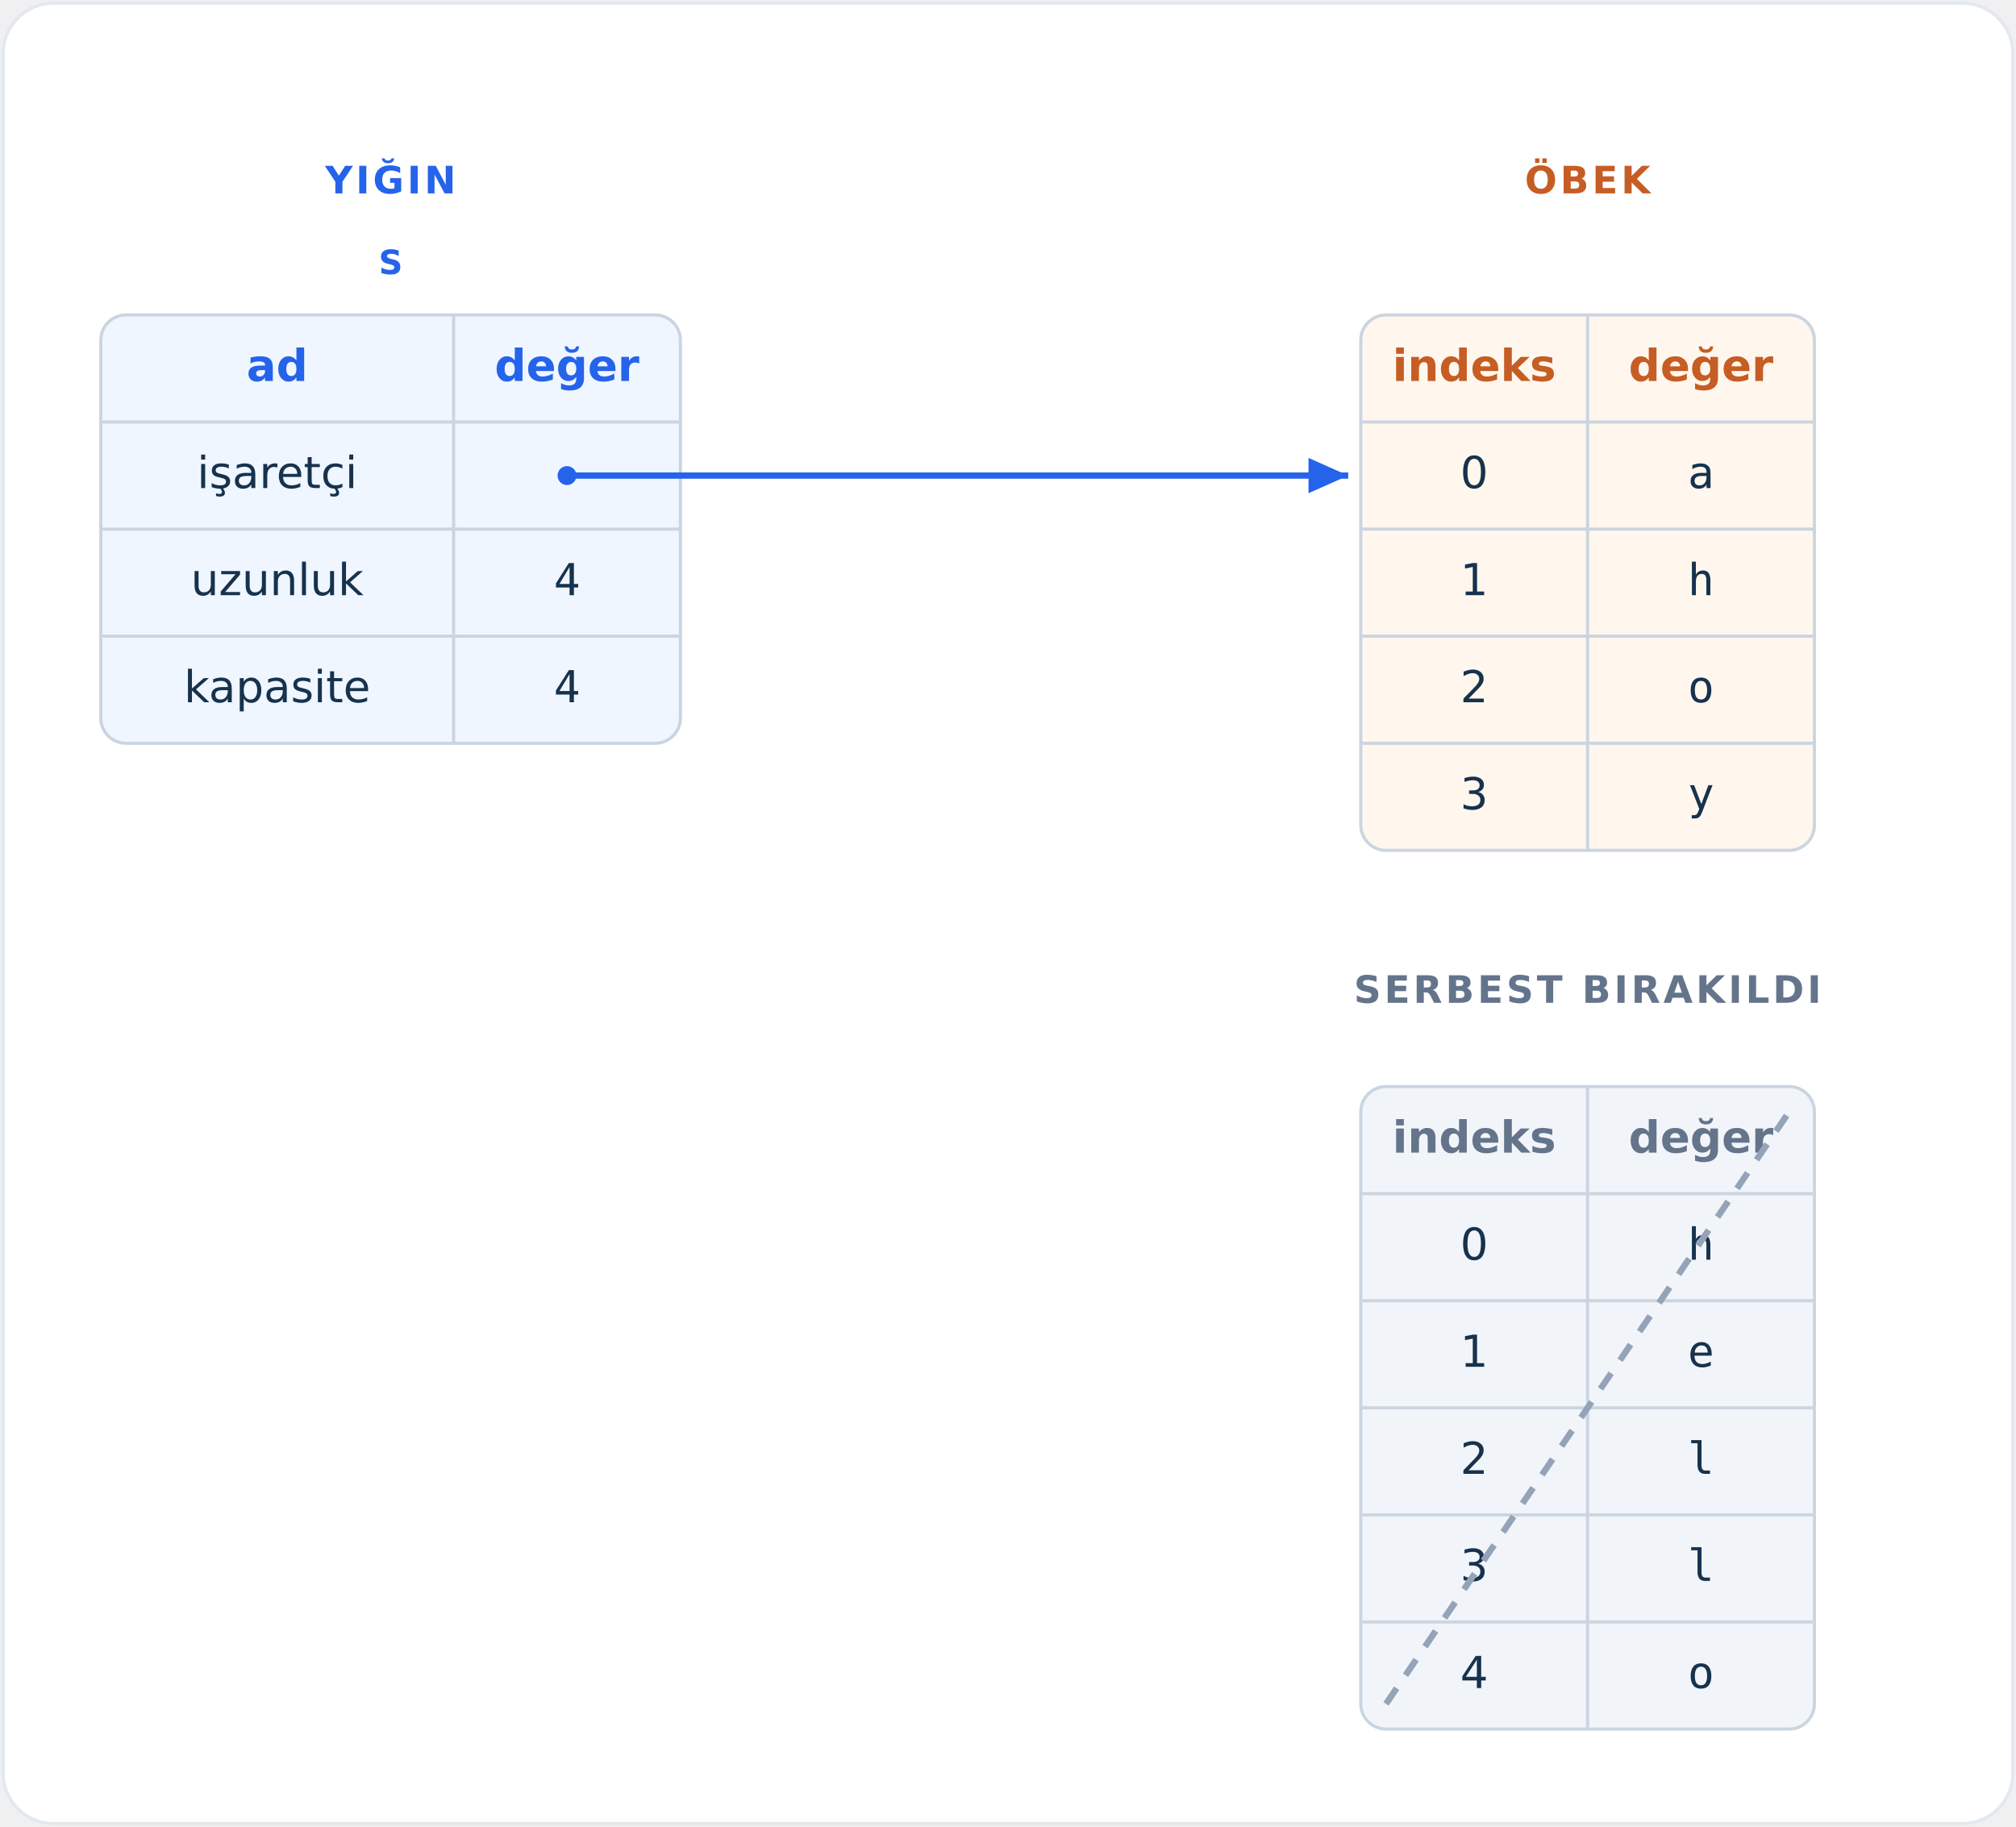
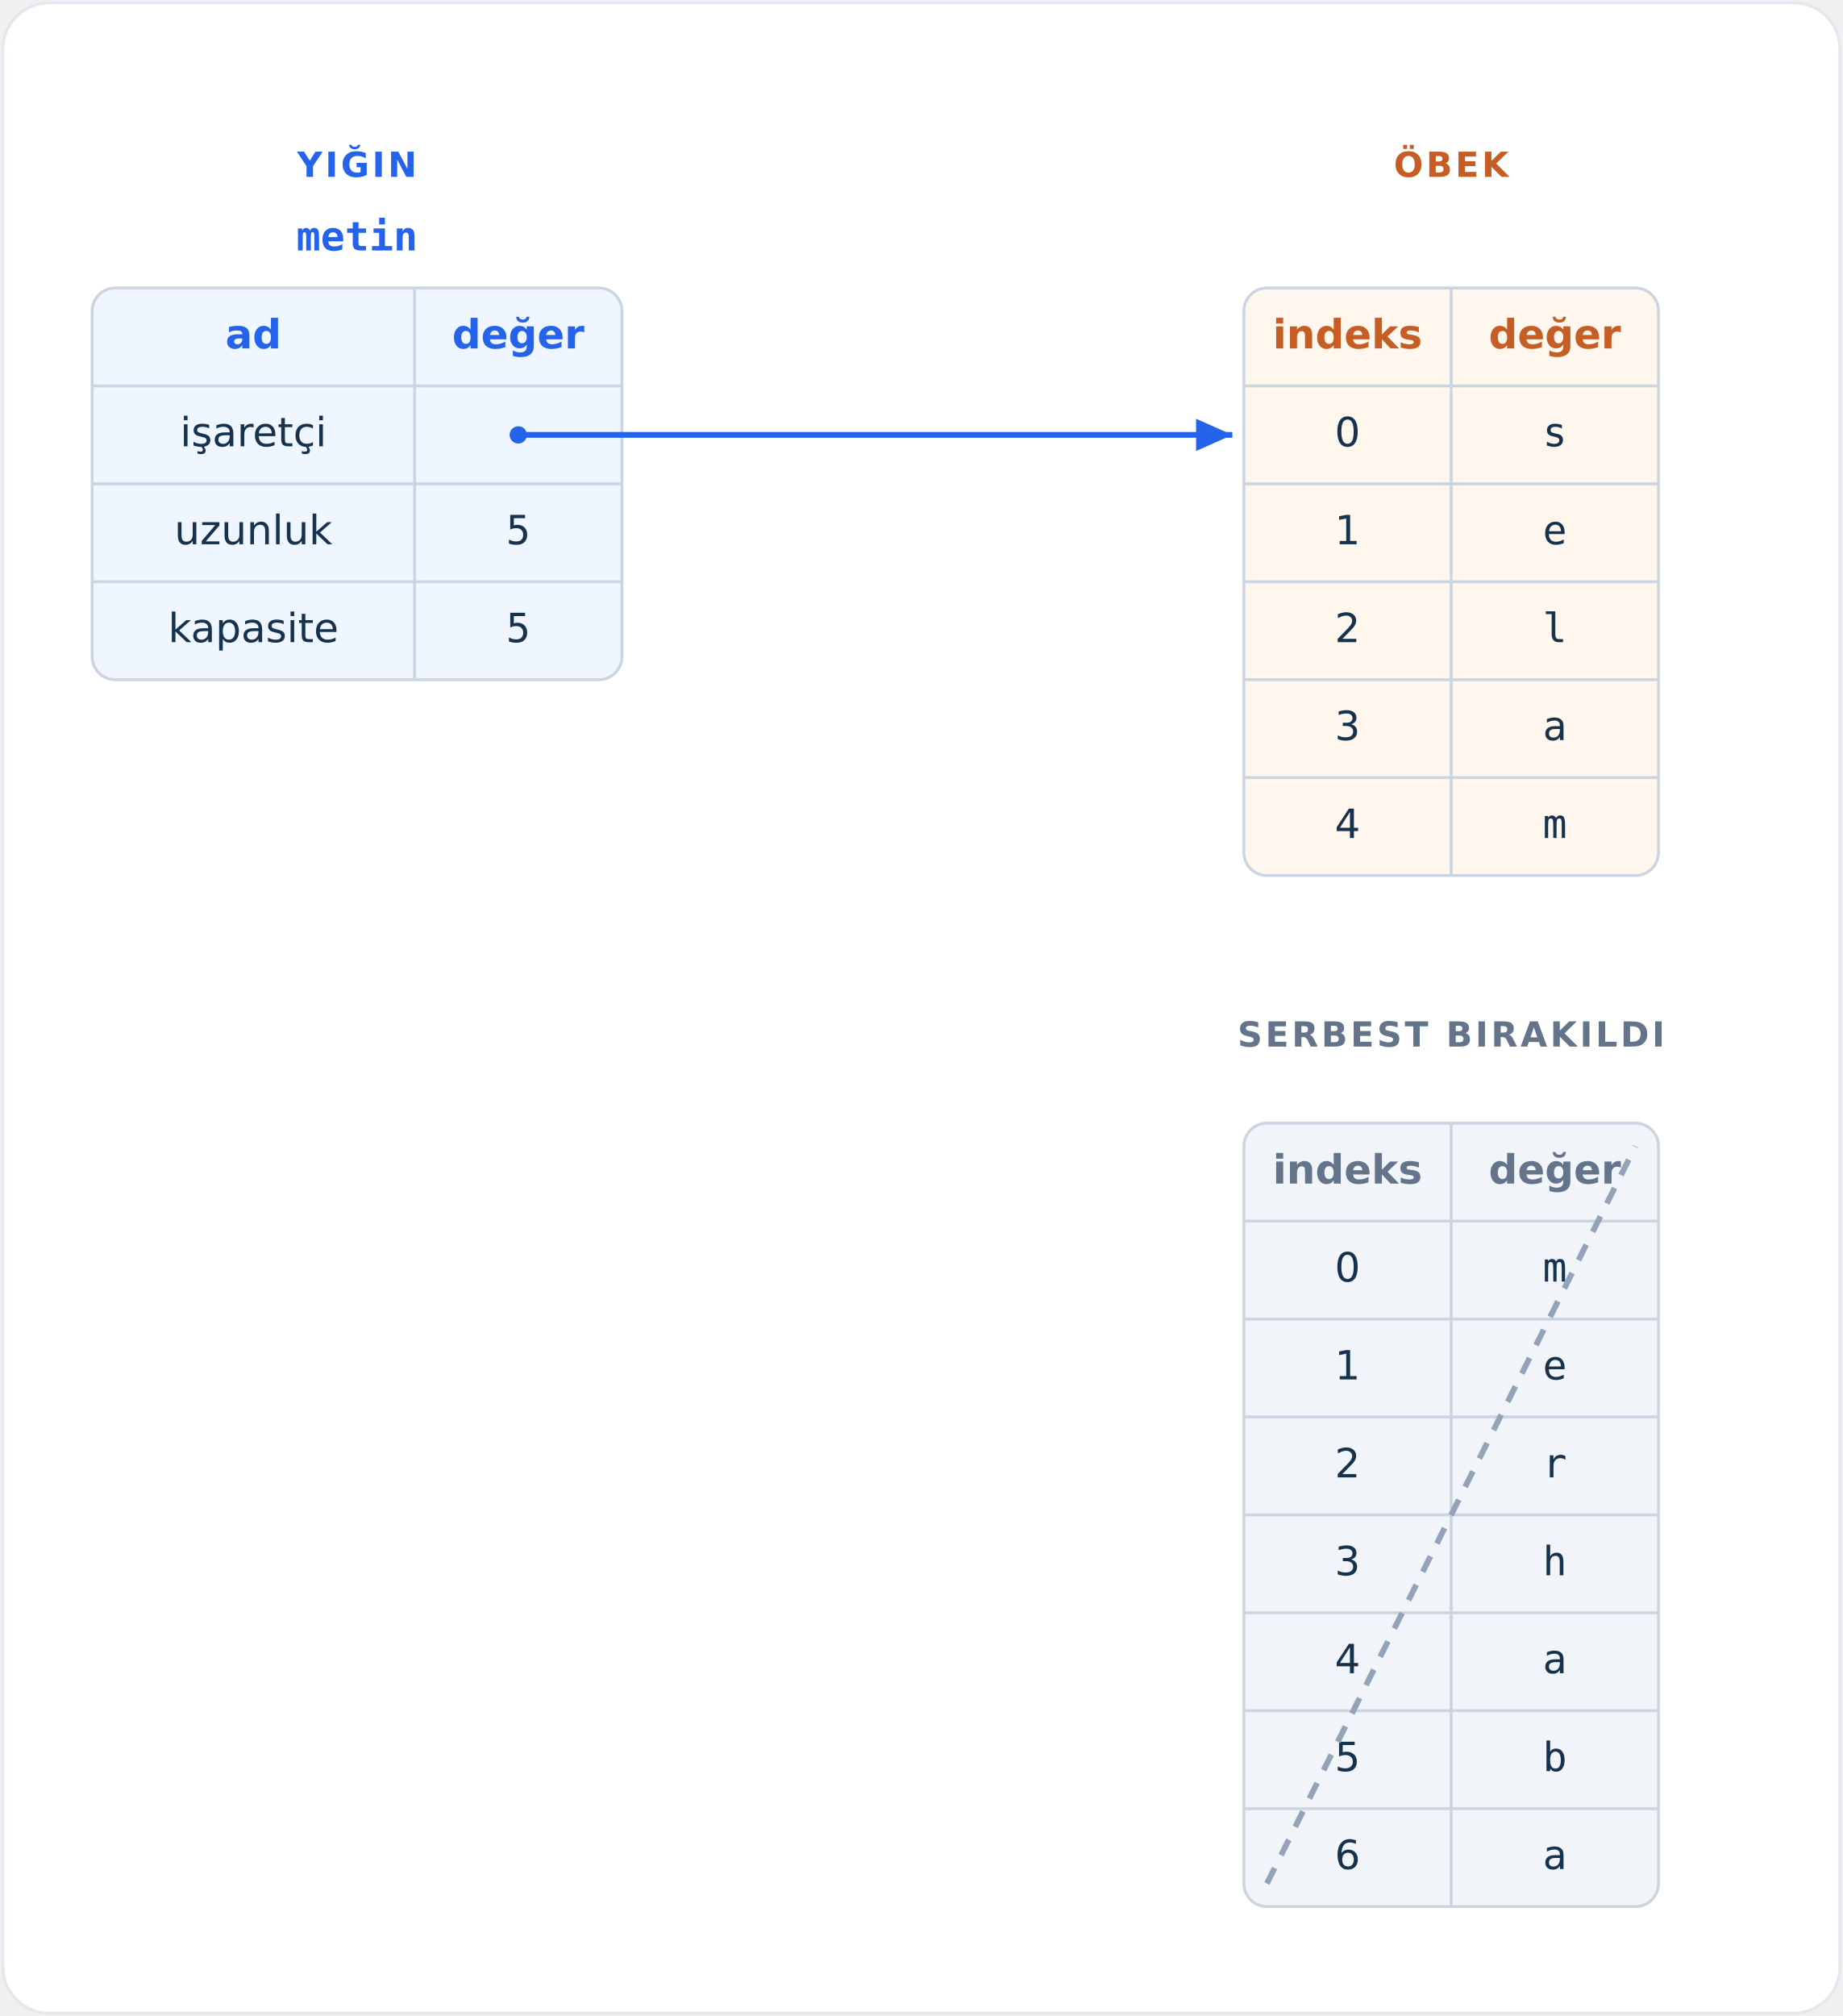
- <svg xmlns="http://www.w3.org/2000/svg" width="640" height="580" viewBox="0 0 640 580" preserveAspectRatio="xMidYMid meet" role="img" aria-labelledby="title desc">
+ <svg xmlns="http://www.w3.org/2000/svg" width="640" height="700" viewBox="0 0 640 700" preserveAspectRatio="xMidYMid meet" role="img" aria-labelledby="title desc">
  <defs>
    <marker id="arrow" viewBox="0 0 10 10" refX="9" refY="5" markerWidth="7" markerHeight="7" orient="auto-start-reverse">
      <path d="M 0 1 L 9 5 L 0 9 Z" fill="#2563eb" />
    </marker>
  </defs>
  <style>text { font-family: "DejaVu Sans", sans-serif; fill: #17324d; font-size: 14px; } .label { font-size: 12px; font-weight: 600; letter-spacing: 1px; } .code { font-family: "DejaVu Sans Mono", monospace; } .heading { font-weight: 600; } .grid { stroke: #cbd5e1; stroke-width: 1; }</style>
-   <rect x="1" y="1" width="638" height="578" rx="16" fill="#fff" stroke="#e2e8f0" />
+   <rect x="1" y="1" width="638" height="698" rx="16" fill="#fff" stroke="#e2e8f0" />
  <text x="124" y="58" text-anchor="middle" dominant-baseline="middle" class="label" style="fill:#2563eb">YIĞIN</text>
  <text x="504" y="58" text-anchor="middle" dominant-baseline="middle" class="label" style="fill:#c65d24">ÖBEK</text>
-   <text x="124.0" y="83" text-anchor="middle" dominant-baseline="middle" class="code heading" style="fill:#2563eb">s</text>
+   <text x="124.0" y="83" text-anchor="middle" dominant-baseline="middle" class="code heading" style="fill:#2563eb">metin</text>
  <rect x="32" y="100" width="184" height="136" rx="8" fill="#eff6ff" stroke="#cbd5e1" />
  <path d="M32,134 H216 M144,100 V236" class="grid" fill="none" />
  <path d="M32,168 H216" class="grid" />
  <path d="M32,202 H216" class="grid" />
  <text x="88.0" y="117" text-anchor="middle" dominant-baseline="middle" class="heading" style="fill:#2563eb">ad</text>
  <text x="180.0" y="117" text-anchor="middle" dominant-baseline="middle" class="heading" style="fill:#2563eb">değer</text>
  <text x="88.0" y="151" text-anchor="middle" dominant-baseline="middle" class="">işaretçi</text>
  <text x="180.0" y="151" text-anchor="middle" dominant-baseline="middle" class="code" />
  <text x="88.0" y="185" text-anchor="middle" dominant-baseline="middle" class="">uzunluk</text>
-   <text x="180.0" y="185" text-anchor="middle" dominant-baseline="middle" class="code">4</text>
+   <text x="180.0" y="185" text-anchor="middle" dominant-baseline="middle" class="code">5</text>
  <text x="88.0" y="219" text-anchor="middle" dominant-baseline="middle" class="">kapasite</text>
-   <text x="180.0" y="219" text-anchor="middle" dominant-baseline="middle" class="code">4</text>
-   <rect x="432" y="100" width="144" height="170" rx="8" fill="#fff7ed" stroke="#cbd5e1" />
-   <path d="M432,134 H576 M504,100 V270" class="grid" fill="none" />
+   <text x="180.0" y="219" text-anchor="middle" dominant-baseline="middle" class="code">5</text>
+   <rect x="432" y="100" width="144" height="204" rx="8" fill="#fff7ed" stroke="#cbd5e1" />
+   <path d="M432,134 H576 M504,100 V304" class="grid" fill="none" />
  <path d="M432,168 H576" class="grid" />
  <path d="M432,202 H576" class="grid" />
  <path d="M432,236 H576" class="grid" />
+   <path d="M432,270 H576" class="grid" />
  <text x="468.0" y="117" text-anchor="middle" dominant-baseline="middle" class="heading" style="fill:#c65d24">indeks</text>
  <text x="540.0" y="117" text-anchor="middle" dominant-baseline="middle" class="heading" style="fill:#c65d24">değer</text>
  <text x="468.0" y="151" text-anchor="middle" dominant-baseline="middle" class="">0</text>
-   <text x="540.0" y="151" text-anchor="middle" dominant-baseline="middle" class="code">a</text>
+   <text x="540.0" y="151" text-anchor="middle" dominant-baseline="middle" class="code">s</text>
  <text x="468.0" y="185" text-anchor="middle" dominant-baseline="middle" class="">1</text>
-   <text x="540.0" y="185" text-anchor="middle" dominant-baseline="middle" class="code">h</text>
+   <text x="540.0" y="185" text-anchor="middle" dominant-baseline="middle" class="code">e</text>
  <text x="468.0" y="219" text-anchor="middle" dominant-baseline="middle" class="">2</text>
-   <text x="540.0" y="219" text-anchor="middle" dominant-baseline="middle" class="code">o</text>
+   <text x="540.0" y="219" text-anchor="middle" dominant-baseline="middle" class="code">l</text>
  <text x="468.0" y="253" text-anchor="middle" dominant-baseline="middle" class="">3</text>
-   <text x="540.0" y="253" text-anchor="middle" dominant-baseline="middle" class="code">y</text>
+   <text x="540.0" y="253" text-anchor="middle" dominant-baseline="middle" class="code">a</text>
+   <text x="468.0" y="287" text-anchor="middle" dominant-baseline="middle" class="">4</text>
+   <text x="540.0" y="287" text-anchor="middle" dominant-baseline="middle" class="code">m</text>
  <circle cx="180.0" cy="151" r="3" fill="#2563eb" />
  <path d="M180.0,151 L428,151" fill="none" stroke="#2563eb" stroke-width="2" marker-end="url(#arrow)" />
-   <text x="504" y="315" text-anchor="middle" dominant-baseline="middle" class="label" style="fill:#64748b">SERBEST BIRAKILDI</text>
-   <rect x="432" y="345" width="144" height="204" rx="8" fill="#f1f5f9" stroke="#cbd5e1" />
-   <path d="M432,379 H576 M504,345 V549" class="grid" fill="none" />
-   <path d="M432,413 H576" class="grid" />
-   <path d="M432,447 H576" class="grid" />
-   <path d="M432,481 H576" class="grid" />
-   <path d="M432,515 H576" class="grid" />
-   <text x="468.0" y="362" text-anchor="middle" dominant-baseline="middle" class="heading" style="fill:#64748b">indeks</text>
-   <text x="540.0" y="362" text-anchor="middle" dominant-baseline="middle" class="heading" style="fill:#64748b">değer</text>
-   <text x="468.0" y="396" text-anchor="middle" dominant-baseline="middle" class="">0</text>
-   <text x="540.0" y="396" text-anchor="middle" dominant-baseline="middle" class="code">h</text>
-   <text x="468.0" y="430" text-anchor="middle" dominant-baseline="middle" class="">1</text>
-   <text x="540.0" y="430" text-anchor="middle" dominant-baseline="middle" class="code">e</text>
-   <text x="468.0" y="464" text-anchor="middle" dominant-baseline="middle" class="">2</text>
-   <text x="540.0" y="464" text-anchor="middle" dominant-baseline="middle" class="code">l</text>
-   <text x="468.0" y="498" text-anchor="middle" dominant-baseline="middle" class="">3</text>
-   <text x="540.0" y="498" text-anchor="middle" dominant-baseline="middle" class="code">l</text>
-   <text x="468.0" y="532" text-anchor="middle" dominant-baseline="middle" class="">4</text>
-   <text x="540.0" y="532" text-anchor="middle" dominant-baseline="middle" class="code">o</text>
-   <path d="M440,541 L568,353" stroke="#94a3b8" stroke-width="2" stroke-dasharray="6 5" />
+   <text x="504" y="360" text-anchor="middle" dominant-baseline="middle" class="label" style="fill:#64748b">SERBEST BIRAKILDI</text>
+   <rect x="432" y="390" width="144" height="272" rx="8" fill="#f1f5f9" stroke="#cbd5e1" />
+   <path d="M432,424 H576 M504,390 V662" class="grid" fill="none" />
+   <path d="M432,458 H576" class="grid" />
+   <path d="M432,492 H576" class="grid" />
+   <path d="M432,526 H576" class="grid" />
+   <path d="M432,560 H576" class="grid" />
+   <path d="M432,594 H576" class="grid" />
+   <path d="M432,628 H576" class="grid" />
+   <text x="468.0" y="407" text-anchor="middle" dominant-baseline="middle" class="heading" style="fill:#64748b">indeks</text>
+   <text x="540.0" y="407" text-anchor="middle" dominant-baseline="middle" class="heading" style="fill:#64748b">değer</text>
+   <text x="468.0" y="441" text-anchor="middle" dominant-baseline="middle" class="">0</text>
+   <text x="540.0" y="441" text-anchor="middle" dominant-baseline="middle" class="code">m</text>
+   <text x="468.0" y="475" text-anchor="middle" dominant-baseline="middle" class="">1</text>
+   <text x="540.0" y="475" text-anchor="middle" dominant-baseline="middle" class="code">e</text>
+   <text x="468.0" y="509" text-anchor="middle" dominant-baseline="middle" class="">2</text>
+   <text x="540.0" y="509" text-anchor="middle" dominant-baseline="middle" class="code">r</text>
+   <text x="468.0" y="543" text-anchor="middle" dominant-baseline="middle" class="">3</text>
+   <text x="540.0" y="543" text-anchor="middle" dominant-baseline="middle" class="code">h</text>
+   <text x="468.0" y="577" text-anchor="middle" dominant-baseline="middle" class="">4</text>
+   <text x="540.0" y="577" text-anchor="middle" dominant-baseline="middle" class="code">a</text>
+   <text x="468.0" y="611" text-anchor="middle" dominant-baseline="middle" class="">5</text>
+   <text x="540.0" y="611" text-anchor="middle" dominant-baseline="middle" class="code">b</text>
+   <text x="468.0" y="645" text-anchor="middle" dominant-baseline="middle" class="">6</text>
+   <text x="540.0" y="645" text-anchor="middle" dominant-baseline="middle" class="code">a</text>
+   <path d="M440,654 L568,398" stroke="#94a3b8" stroke-width="2" stroke-dasharray="6 5" />
</svg>
